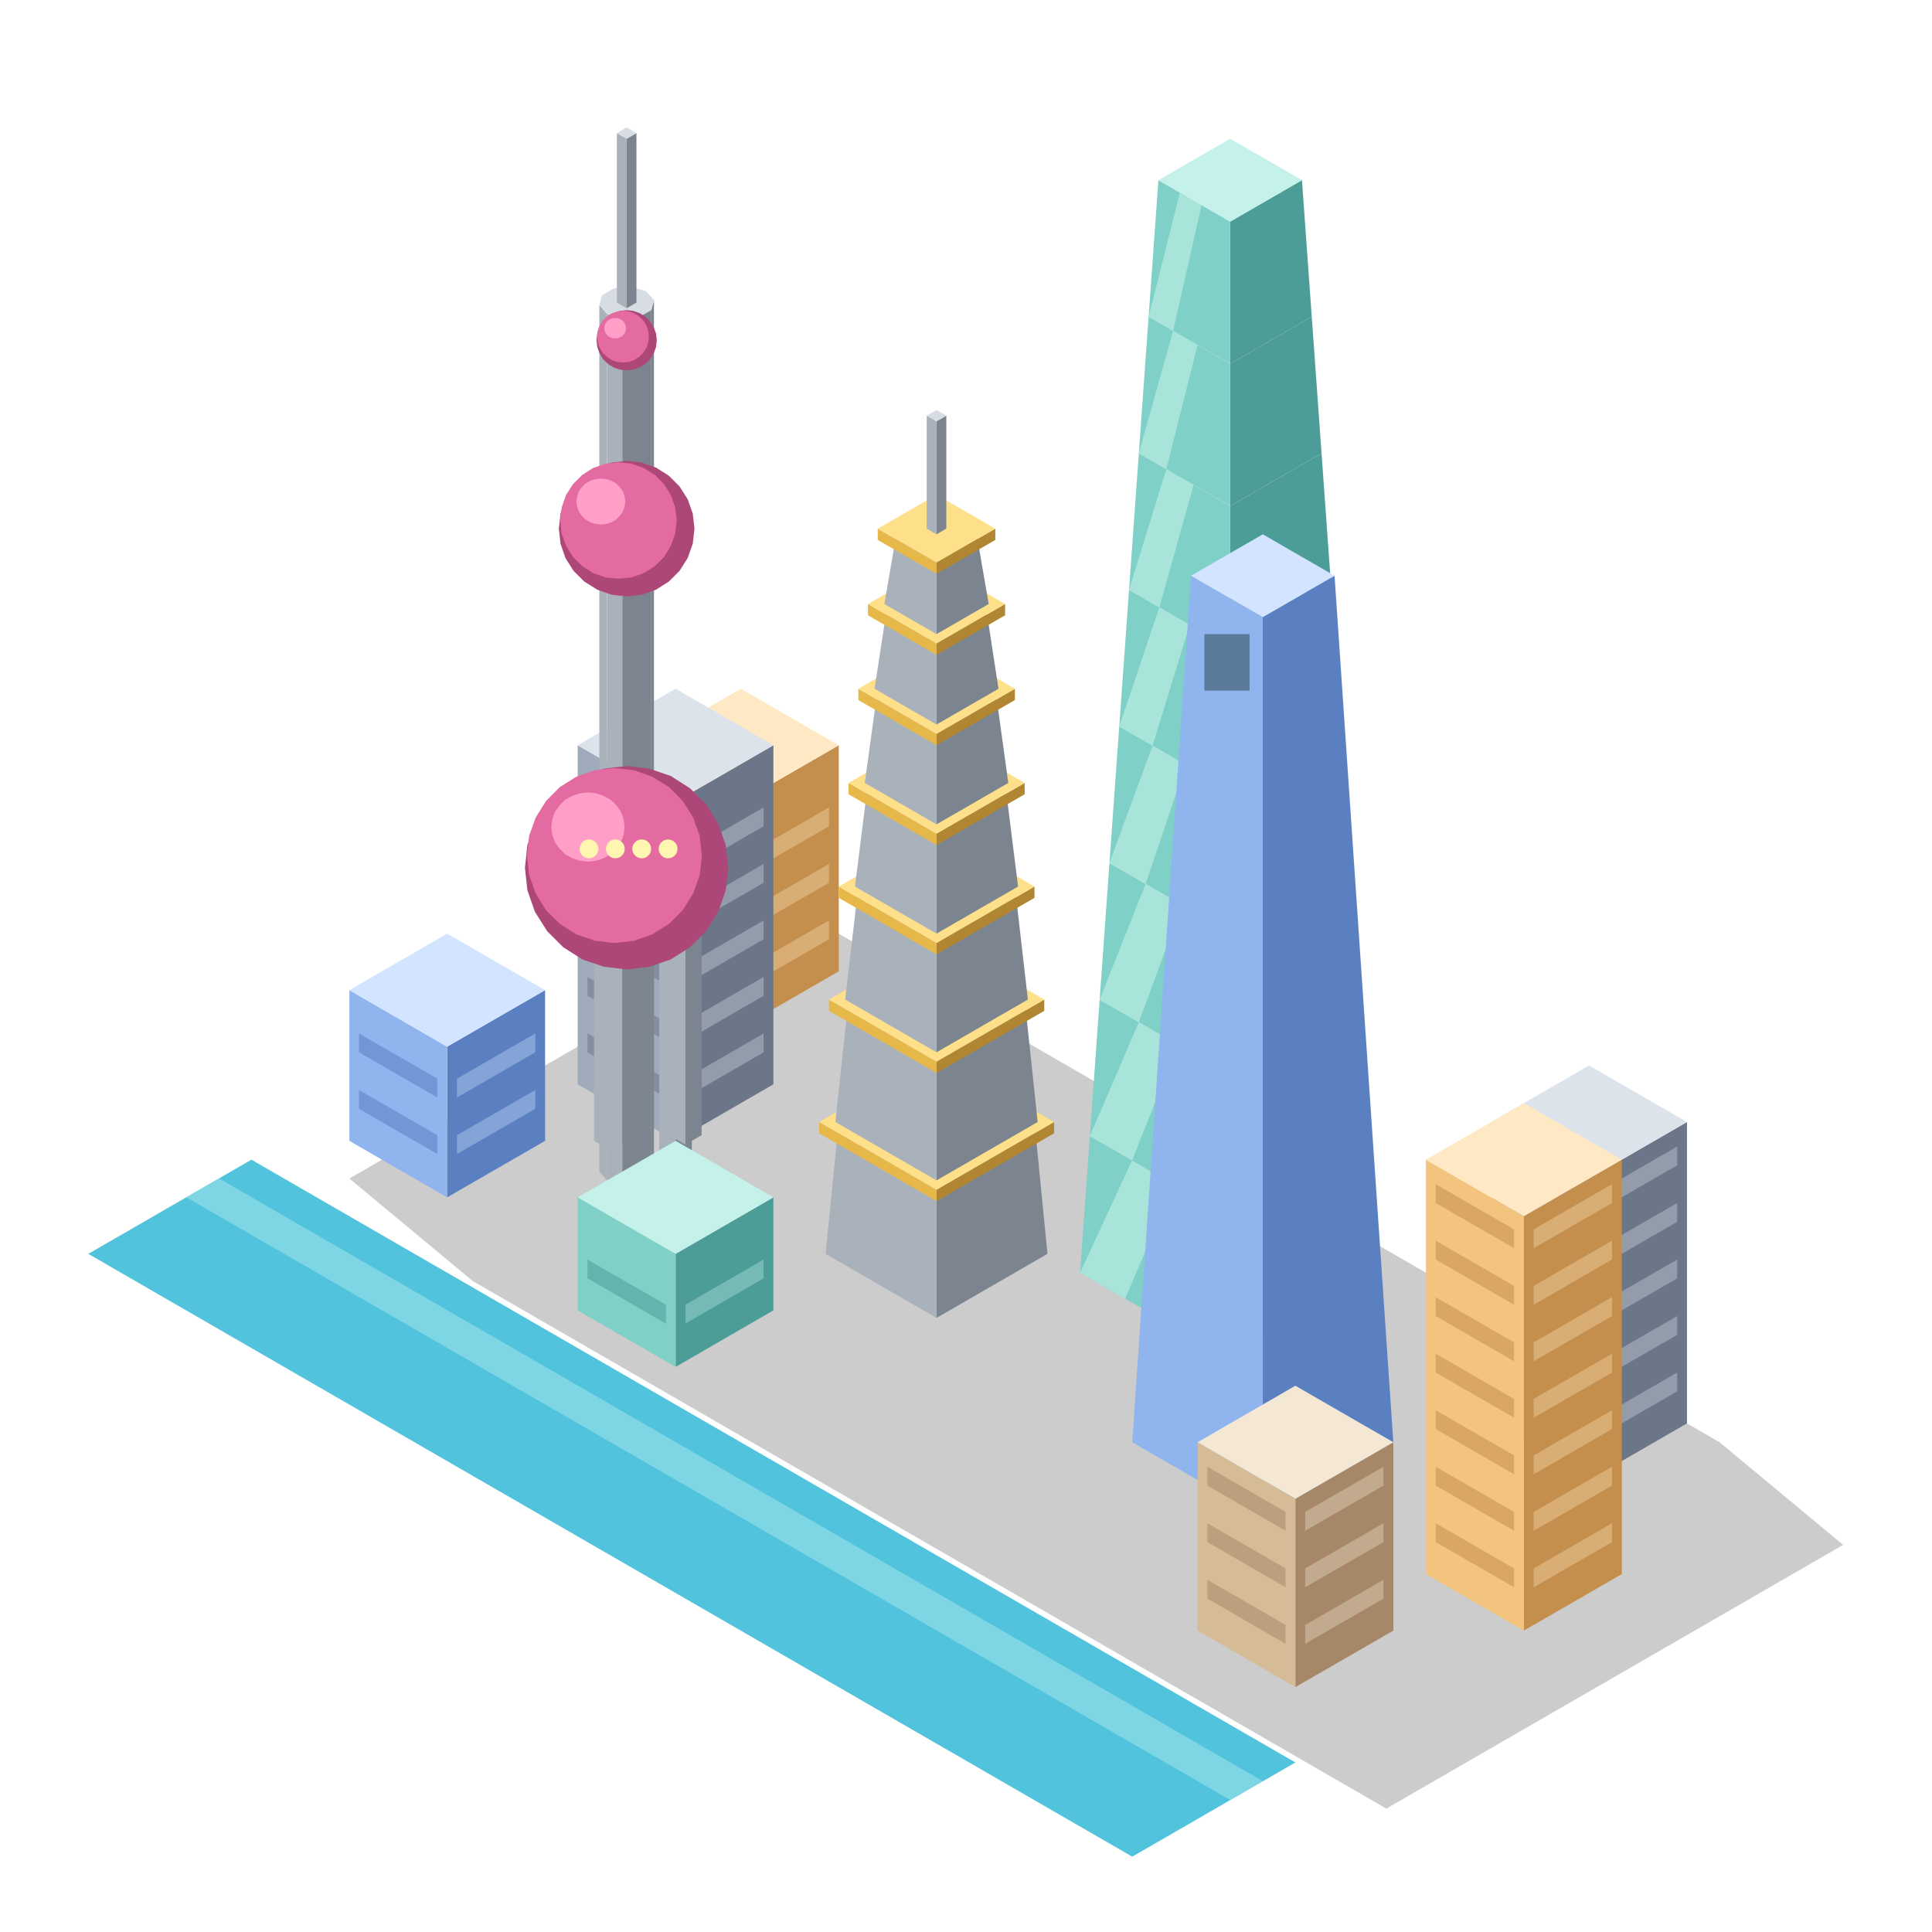
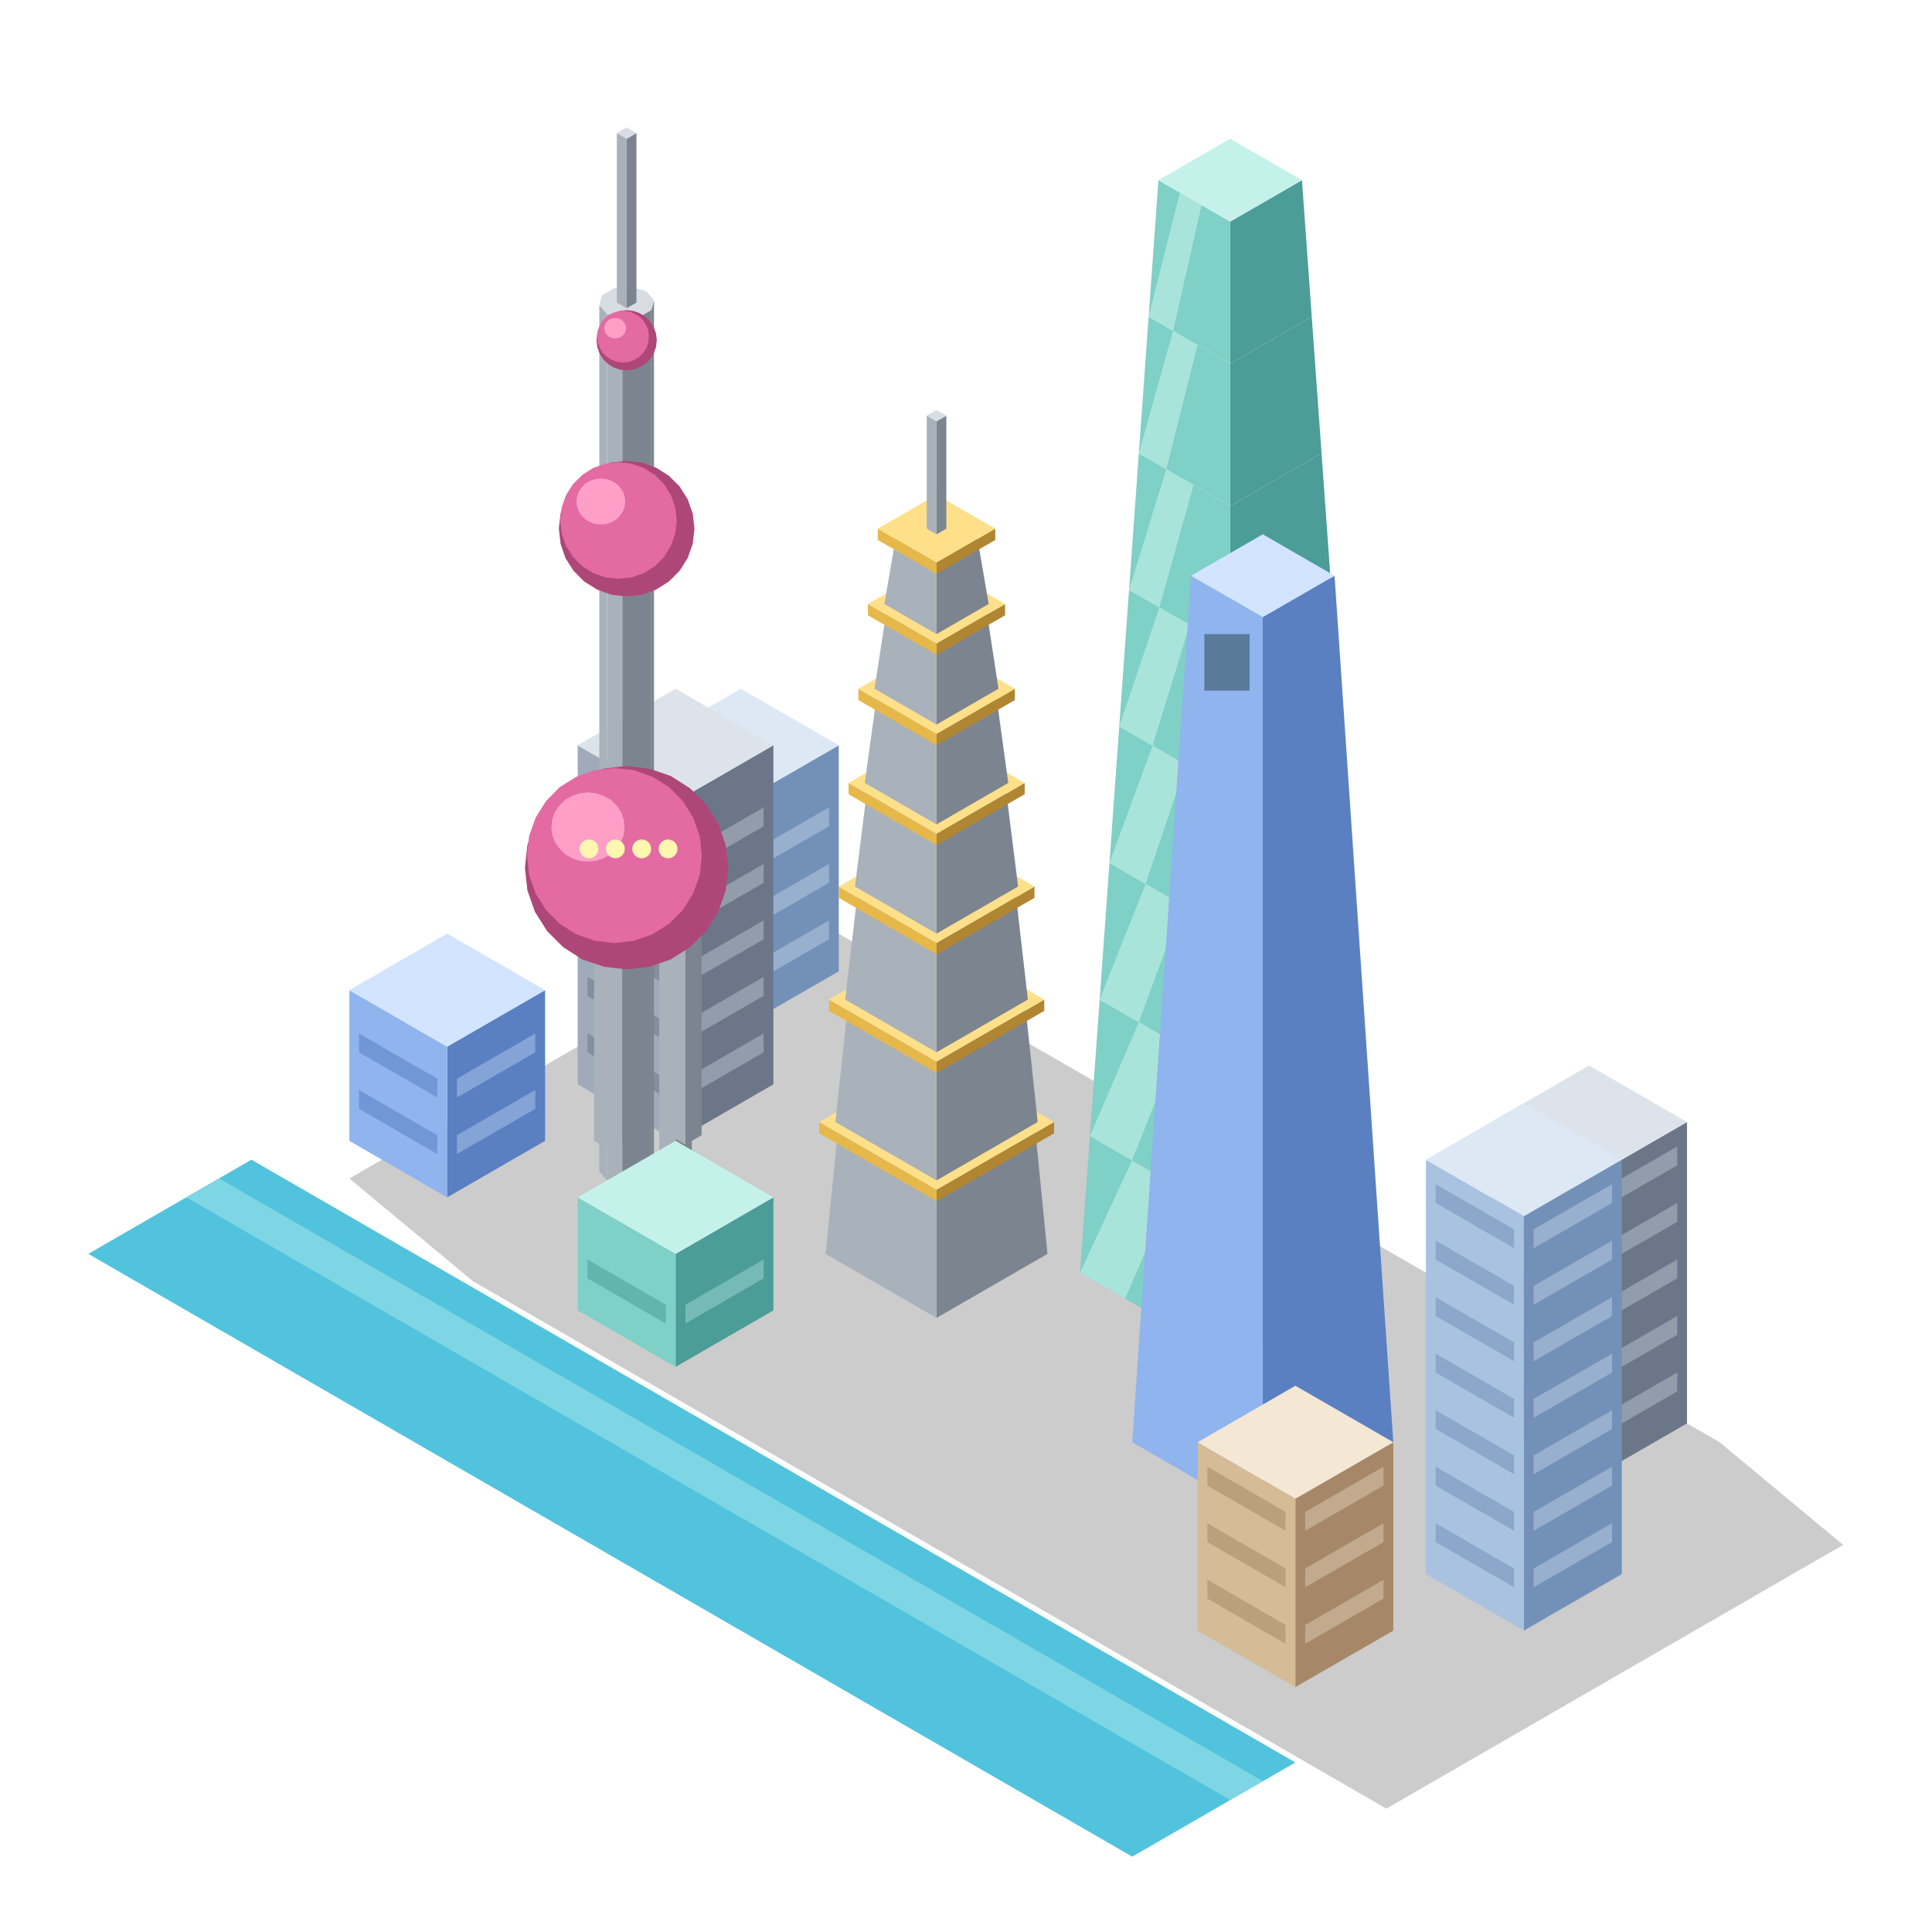
<svg xmlns="http://www.w3.org/2000/svg" viewBox="0 0 80 80">
  <g transform="translate(37.43 55.82) scale(0.78)">
    <path d="M-34.64 -10L20.78 22L12.12 27L-43.3 -5Z" fill="#52c3dc" />
    <path d="M-36.37 -9.01L19.05 22.99L17.32 23.99L-38.11 -8.01Z" fill="#9be3ea" opacity="0.6" />
    <path d="M-29.44 -9L-5.2 -23L43.3 5L49.86 10.45L25.61 24.45L-22.88 -3.55Z" fill="#000000" opacity="0.2" />
-     <path d="M-3.46 -20L-8.66 -17L-8.66 -29L-3.46 -32Z" fill="#c48f4c" />
-     <path d="M-13.86 -20L-8.66 -17L-8.66 -29L-13.86 -32Z" fill="#f3c47e" />
-     <path d="M-8.66 -35L-3.46 -32L-8.66 -29L-13.86 -32Z" fill="#ffe9c4" />
-     <path d="M-13.34 -21.7L-9.18 -19.3L-9.18 -20.3L-13.34 -22.7Z" fill="#c48f4c" opacity="0.55" />
-     <path d="M-3.98 -21.7L-8.14 -19.3L-8.14 -20.3L-3.98 -22.7Z" fill="#ffe9c4" opacity="0.35" />
-     <path d="M-13.34 -24.7L-9.18 -22.3L-9.18 -23.3L-13.34 -25.7Z" fill="#c48f4c" opacity="0.55" />
-     <path d="M-3.98 -24.7L-8.14 -22.3L-8.14 -23.3L-3.98 -25.7Z" fill="#ffe9c4" opacity="0.35" />
-     <path d="M-13.34 -27.7L-9.18 -25.3L-9.18 -26.3L-13.34 -28.7Z" fill="#c48f4c" opacity="0.55" />
-     <path d="M-3.98 -27.7L-8.14 -25.3L-8.14 -26.3L-3.98 -28.7Z" fill="#ffe9c4" opacity="0.35" />
+     <path d="M-3.46 -20L-8.66 -17L-8.66 -29L-3.46 -32Z" fill="#7391b8" />
+     <path d="M-13.86 -20L-8.66 -17L-8.66 -29L-13.86 -32Z" fill="#a9c2e0" />
+     <path d="M-8.66 -35L-3.46 -32L-8.66 -29L-13.86 -32Z" fill="#dde8f5" />
+     <path d="M-13.34 -21.7L-9.18 -19.3L-9.18 -20.3L-13.34 -22.7Z" fill="#7391b8" opacity="0.55" />
+     <path d="M-3.98 -21.7L-8.14 -19.3L-8.14 -20.3L-3.98 -22.7Z" fill="#dde8f5" opacity="0.35" />
+     <path d="M-13.34 -24.7L-9.18 -22.3L-9.18 -23.3L-13.34 -25.7Z" fill="#7391b8" opacity="0.55" />
+     <path d="M-3.98 -24.7L-8.14 -22.3L-8.14 -23.3L-3.98 -25.7Z" fill="#dde8f5" opacity="0.35" />
+     <path d="M-13.34 -27.7L-9.18 -25.3L-9.18 -26.3L-13.34 -28.7Z" fill="#7391b8" opacity="0.55" />
+     <path d="M-3.98 -27.7L-8.14 -25.3L-8.14 -26.3L-3.98 -28.7Z" fill="#dde8f5" opacity="0.35" />
    <path d="M-6.93 -14L-12.12 -11L-12.12 -29L-6.93 -32Z" fill="#6b7788" />
    <path d="M-17.32 -14L-12.12 -11L-12.12 -29L-17.32 -32Z" fill="#9fabba" />
    <path d="M-12.12 -35L-6.93 -32L-12.12 -29L-17.32 -32Z" fill="#dde3ea" />
    <path d="M-16.8 -15.7L-12.64 -13.3L-12.64 -14.3L-16.8 -16.7Z" fill="#6b7788" opacity="0.55" />
    <path d="M-7.45 -15.7L-11.6 -13.3L-11.6 -14.3L-7.45 -16.7Z" fill="#dde3ea" opacity="0.35" />
    <path d="M-16.8 -18.7L-12.64 -16.3L-12.64 -17.3L-16.8 -19.7Z" fill="#6b7788" opacity="0.55" />
    <path d="M-7.45 -18.7L-11.6 -16.3L-11.6 -17.3L-7.45 -19.7Z" fill="#dde3ea" opacity="0.35" />
    <path d="M-16.8 -21.7L-12.64 -19.3L-12.64 -20.3L-16.8 -22.7Z" fill="#6b7788" opacity="0.55" />
    <path d="M-7.45 -21.7L-11.6 -19.3L-11.6 -20.3L-7.45 -22.7Z" fill="#dde3ea" opacity="0.35" />
    <path d="M-16.8 -24.7L-12.64 -22.3L-12.64 -23.3L-16.8 -25.7Z" fill="#6b7788" opacity="0.55" />
    <path d="M-7.45 -24.7L-11.6 -22.3L-11.6 -23.3L-7.45 -25.7Z" fill="#dde3ea" opacity="0.35" />
    <path d="M-16.8 -27.7L-12.64 -25.3L-12.64 -26.3L-16.8 -28.7Z" fill="#6b7788" opacity="0.55" />
    <path d="M-7.45 -27.7L-11.6 -25.3L-11.6 -26.3L-7.45 -28.7Z" fill="#dde3ea" opacity="0.35" />
    <path d="M-19.05 -11L-24.25 -8L-24.25 -16L-19.05 -19Z" fill="#5a80c2" />
    <path d="M-29.44 -11L-24.25 -8L-24.25 -16L-29.44 -19Z" fill="#8fb4ee" />
    <path d="M-24.25 -22L-19.05 -19L-24.25 -16L-29.44 -19Z" fill="#d2e4ff" />
    <path d="M-28.93 -12.7L-24.77 -10.3L-24.77 -11.3L-28.93 -13.7Z" fill="#5a80c2" opacity="0.55" />
    <path d="M-19.57 -12.7L-23.73 -10.3L-23.73 -11.3L-19.57 -13.7Z" fill="#d2e4ff" opacity="0.35" />
    <path d="M-28.93 -15.7L-24.77 -13.3L-24.77 -14.3L-28.93 -16.7Z" fill="#5a80c2" opacity="0.55" />
    <path d="M-19.57 -15.7L-23.73 -13.3L-23.73 -14.3L-19.57 -16.7Z" fill="#d2e4ff" opacity="0.35" />
    <path d="M25.29 -4L17.32 0.6L17.32 -6.95L24.77 -11.25Z" fill="#4c9c98" />
    <path d="M9.35 -4L17.32 0.6L17.32 -6.95L9.87 -11.25Z" fill="#7fd0c6" />
    <path d="M9.35 -4L11.74 -2.62L14.34 -8.67L12.11 -9.96Z" fill="#c4f2ea" opacity="0.6" />
    <path d="M24.77 -11.25L17.32 -6.95L17.32 -14.5L24.25 -18.5Z" fill="#4c9c98" />
    <path d="M9.87 -11.25L17.32 -6.95L17.32 -14.5L10.39 -18.5Z" fill="#7fd0c6" />
    <path d="M9.87 -11.25L12.11 -9.96L14.55 -16.1L12.47 -17.3Z" fill="#c4f2ea" opacity="0.6" />
    <path d="M24.25 -18.5L17.32 -14.5L17.32 -22.05L23.73 -25.75Z" fill="#4c9c98" />
    <path d="M10.39 -18.5L17.32 -14.5L17.32 -22.05L10.91 -25.75Z" fill="#7fd0c6" />
    <path d="M10.39 -18.5L12.47 -17.3L14.76 -23.53L12.83 -24.64Z" fill="#c4f2ea" opacity="0.6" />
    <path d="M23.73 -25.75L17.32 -22.05L17.32 -29.6L23.21 -33Z" fill="#4c9c98" />
    <path d="M10.91 -25.75L17.32 -22.05L17.32 -29.6L11.43 -33Z" fill="#7fd0c6" />
    <path d="M10.91 -25.75L12.83 -24.64L14.96 -30.96L13.2 -31.98Z" fill="#c4f2ea" opacity="0.6" />
    <path d="M23.21 -33L17.32 -29.6L17.32 -37.15L22.69 -40.25Z" fill="#4c9c98" />
    <path d="M11.43 -33L17.32 -29.6L17.32 -37.15L11.95 -40.25Z" fill="#7fd0c6" />
    <path d="M11.43 -33L13.2 -31.98L15.17 -38.39L13.56 -39.32Z" fill="#c4f2ea" opacity="0.6" />
    <path d="M22.69 -40.25L17.32 -37.15L17.32 -44.7L22.17 -47.5Z" fill="#4c9c98" />
    <path d="M11.95 -40.25L17.32 -37.15L17.32 -44.7L12.47 -47.5Z" fill="#7fd0c6" />
    <path d="M11.95 -40.25L13.56 -39.32L15.38 -45.82L13.93 -46.66Z" fill="#c4f2ea" opacity="0.6" />
    <path d="M22.17 -47.5L17.32 -44.7L17.32 -52.25L21.65 -54.75Z" fill="#4c9c98" />
    <path d="M12.47 -47.5L17.32 -44.7L17.32 -52.25L12.99 -54.75Z" fill="#7fd0c6" />
    <path d="M12.47 -47.5L13.93 -46.66L15.59 -53.25L14.29 -54Z" fill="#c4f2ea" opacity="0.6" />
    <path d="M21.65 -54.75L17.32 -52.25L17.32 -59.8L21.13 -62Z" fill="#4c9c98" />
    <path d="M12.99 -54.75L17.32 -52.25L17.32 -59.8L13.51 -62Z" fill="#7fd0c6" />
    <path d="M17.32 -64.2L21.13 -62L17.32 -59.8L13.51 -62Z" fill="#c4f2ea" />
    <path d="M12.99 -54.75L14.29 -54L15.8 -60.68L14.65 -61.34Z" fill="#c4f2ea" opacity="0.6" />
    <path d="M25.98 5L19.05 9L19.05 -38.8L22.86 -41Z" fill="#5a80c2" />
    <path d="M12.12 5L19.05 9L19.05 -38.8L15.24 -41Z" fill="#8fb4ee" />
    <path d="M19.05 -43.2L22.86 -41L19.05 -38.8L15.24 -41Z" fill="#d2e4ff" />
    <path d="M15.95 -34.9L18.35 -34.9L18.35 -37.9L15.95 -37.9Z" fill="#5a7a9a" />
    <path d="M7.62 -5L1.73 -1.6L1.73 -9L6.93 -12Z" fill="#7c858f" />
    <path d="M-4.16 -5L1.73 -1.6L1.73 -9L-3.46 -12Z" fill="#a9b1ba" />
    <path d="M7.97 -11.4L1.73 -7.8L1.73 -8.4L7.97 -12Z" fill="#b08632" />
    <path d="M-4.5 -11.4L1.73 -7.8L1.73 -8.4L-4.5 -12Z" fill="#e6b84a" />
    <path d="M1.73 -15.6L7.97 -12L1.73 -8.4L-4.5 -12Z" fill="#ffe08a" />
    <path d="M7.1 -12L1.73 -8.9L1.73 -15.8L6.41 -18.5Z" fill="#7c858f" />
    <path d="M-3.64 -12L1.73 -8.9L1.73 -15.8L-2.94 -18.5Z" fill="#a9b1ba" />
    <path d="M7.45 -17.9L1.73 -14.6L1.73 -15.2L7.45 -18.5Z" fill="#b08632" />
    <path d="M-3.98 -17.9L1.73 -14.6L1.73 -15.2L-3.98 -18.5Z" fill="#e6b84a" />
    <path d="M1.73 -21.8L7.45 -18.5L1.73 -15.2L-3.98 -18.5Z" fill="#ffe08a" />
    <path d="M6.58 -18.5L1.73 -15.7L1.73 -22.1L5.89 -24.5Z" fill="#7c858f" />
    <path d="M-3.12 -18.5L1.73 -15.7L1.73 -22.1L-2.42 -24.5Z" fill="#a9b1ba" />
    <path d="M6.93 -23.9L1.73 -20.9L1.73 -21.5L6.93 -24.5Z" fill="#b08632" />
    <path d="M-3.46 -23.9L1.73 -20.9L1.73 -21.5L-3.46 -24.5Z" fill="#e6b84a" />
    <path d="M1.73 -27.5L6.93 -24.5L1.73 -21.5L-3.46 -24.5Z" fill="#ffe08a" />
    <path d="M6.06 -24.5L1.73 -22L1.73 -27.9L5.37 -30Z" fill="#7c858f" />
    <path d="M-2.6 -24.5L1.73 -22L1.73 -27.9L-1.91 -30Z" fill="#a9b1ba" />
    <path d="M6.41 -29.4L1.73 -26.7L1.73 -27.3L6.41 -30Z" fill="#b08632" />
    <path d="M-2.94 -29.4L1.73 -26.7L1.73 -27.3L-2.94 -30Z" fill="#e6b84a" />
    <path d="M1.73 -32.7L6.41 -30L1.73 -27.3L-2.94 -30Z" fill="#ffe08a" />
    <path d="M5.54 -30L1.73 -27.8L1.73 -33.2L4.85 -35Z" fill="#7c858f" />
    <path d="M-2.08 -30L1.73 -27.8L1.73 -33.2L-1.39 -35Z" fill="#a9b1ba" />
    <path d="M5.89 -34.4L1.73 -32L1.73 -32.6L5.89 -35Z" fill="#b08632" />
    <path d="M-2.42 -34.4L1.73 -32L1.73 -32.6L-2.42 -35Z" fill="#e6b84a" />
    <path d="M1.73 -37.4L5.89 -35L1.73 -32.6L-2.42 -35Z" fill="#ffe08a" />
    <path d="M5.02 -35L1.73 -33.1L1.73 -38L4.33 -39.5Z" fill="#7c858f" />
    <path d="M-1.56 -35L1.73 -33.1L1.73 -38L-0.87 -39.5Z" fill="#a9b1ba" />
    <path d="M5.37 -38.9L1.73 -36.8L1.73 -37.4L5.37 -39.5Z" fill="#b08632" />
    <path d="M-1.91 -38.9L1.73 -36.8L1.73 -37.4L-1.91 -39.5Z" fill="#e6b84a" />
    <path d="M1.73 -41.6L5.37 -39.5L1.73 -37.4L-1.91 -39.5Z" fill="#ffe08a" />
    <path d="M4.5 -39.5L1.73 -37.9L1.73 -42.3L3.81 -43.5Z" fill="#7c858f" />
    <path d="M-1.04 -39.5L1.73 -37.9L1.73 -42.3L-0.35 -43.5Z" fill="#a9b1ba" />
    <path d="M4.85 -42.9L1.73 -41.1L1.73 -41.7L4.85 -43.5Z" fill="#b08632" />
    <path d="M-1.39 -42.9L1.73 -41.1L1.73 -41.7L-1.39 -43.5Z" fill="#e6b84a" />
    <path d="M1.73 -45.3L4.85 -43.5L1.73 -41.7L-1.39 -43.5Z" fill="#ffe08a" />
    <path d="M2.25 -43.5L1.73 -43.2L1.73 -49.2L2.25 -49.5Z" fill="#7c858f" />
    <path d="M1.21 -43.5L1.73 -43.2L1.73 -49.2L1.21 -49.5Z" fill="#a9b1ba" />
    <path d="M1.73 -49.8L2.25 -49.5L1.73 -49.2L1.21 -49.5Z" fill="#d8dde3" />
    <path d="M-14.72 -11L-15.59 -10.5L-15.59 -24.5L-14.72 -25Z" fill="#7c858f" />
    <path d="M-16.45 -11L-15.59 -10.5L-15.59 -24.5L-16.45 -25Z" fill="#a9b1ba" />
    <path d="M-15.59 -25.5L-14.72 -25L-15.59 -24.5L-16.45 -25Z" fill="#d8dde3" />
    <path d="M-11.26 -9L-12.12 -8.5L-12.12 -22.5L-11.26 -23Z" fill="#7c858f" />
    <path d="M-12.99 -9L-12.12 -8.5L-12.12 -22.5L-12.99 -23Z" fill="#a9b1ba" />
    <path d="M-12.12 -23.5L-11.26 -23L-12.12 -22.5L-12.99 -23Z" fill="#d8dde3" />
    <path d="M-10.74 -11.3L-11.6 -10.8L-11.6 -24.8L-10.74 -25.3Z" fill="#7c858f" />
    <path d="M-12.47 -11.3L-11.6 -10.8L-11.6 -24.8L-12.47 -25.3Z" fill="#a9b1ba" />
    <path d="M-11.6 -25.8L-10.74 -25.3L-11.6 -24.8L-12.47 -25.3Z" fill="#d8dde3" />
    <path d="M-13.27 -9.63L-13.41 -9.11L-13.41 -55.11L-13.27 -55.63Z" fill="#7c858f" />
    <path d="M-15.76 -8.9L-16.17 -9.37L-16.17 -55.37L-15.76 -54.9Z" fill="#a9b1ba" />
    <path d="M-13.41 -9.11L-14.06 -8.74L-14.06 -54.74L-13.41 -55.11Z" fill="#7c858f" />
    <path d="M-14.95 -8.66L-15.76 -8.9L-15.76 -54.9L-14.95 -54.66Z" fill="#a9b1ba" />
    <path d="M-14.06 -8.74L-14.95 -8.66L-14.95 -54.66L-14.06 -54.74Z" fill="#7c858f" />
    <path d="M-14.06 -54.74L-14.95 -54.66L-15.76 -54.9L-16.17 -55.37L-16.03 -55.89L-15.39 -56.26L-14.49 -56.34L-13.68 -56.1L-13.27 -55.63L-13.41 -55.11Z" fill="#d8dde3" />
    <path d="M-9.32 -25.5L-9.46 -24.3L-9.86 -23.16L-10.5 -22.13L-11.36 -21.28L-12.38 -20.63L-13.52 -20.24L-14.72 -20.1L-15.92 -20.24L-17.07 -20.63L-18.09 -21.28L-18.94 -22.13L-19.59 -23.16L-19.99 -24.3L-20.12 -25.5L-19.99 -26.7L-19.59 -27.84L-18.94 -28.87L-18.09 -29.72L-17.07 -30.37L-15.92 -30.76L-14.72 -30.9L-13.52 -30.76L-12.38 -30.37L-11.36 -29.72L-10.5 -28.87L-9.86 -27.84L-9.46 -26.7Z" fill="#ad4778" />
    <path d="M-10.73 -26.15L-10.84 -25.11L-11.19 -24.13L-11.74 -23.25L-12.47 -22.52L-13.36 -21.96L-14.34 -21.62L-15.37 -21.5L-16.4 -21.62L-17.39 -21.96L-18.27 -22.52L-19 -23.25L-19.55 -24.13L-19.9 -25.11L-20.01 -26.15L-19.9 -27.18L-19.55 -28.16L-19 -29.04L-18.27 -29.78L-17.39 -30.33L-16.4 -30.68L-15.37 -30.79L-14.34 -30.68L-13.36 -30.33L-12.47 -29.78L-11.74 -29.04L-11.19 -28.16L-10.84 -27.18Z" fill="#e46aa2" />
    <path d="M-14.83 -27.66L-14.88 -27.25L-15.02 -26.86L-15.25 -26.52L-15.56 -26.22L-15.93 -26.01L-16.34 -25.87L-16.77 -25.82L-17.21 -25.87L-17.62 -26.01L-17.99 -26.22L-18.29 -26.52L-18.53 -26.86L-18.67 -27.25L-18.72 -27.66L-18.67 -28.07L-18.53 -28.46L-18.29 -28.8L-17.99 -29.1L-17.62 -29.31L-17.21 -29.45L-16.77 -29.5L-16.34 -29.45L-15.93 -29.31L-15.56 -29.1L-15.25 -28.8L-15.02 -28.46L-14.88 -28.07Z" fill="#ff9fc8" />
    <path d="M-11.12 -43.5L-11.21 -42.7L-11.48 -41.94L-11.91 -41.26L-12.48 -40.69L-13.16 -40.26L-13.92 -39.99L-14.72 -39.9L-15.52 -39.99L-16.28 -40.26L-16.97 -40.69L-17.54 -41.26L-17.97 -41.94L-18.23 -42.7L-18.32 -43.5L-18.23 -44.3L-17.97 -45.06L-17.54 -45.74L-16.97 -46.31L-16.28 -46.74L-15.52 -47.01L-14.72 -47.1L-13.92 -47.01L-13.16 -46.74L-12.48 -46.31L-11.91 -45.74L-11.48 -45.06L-11.21 -44.3Z" fill="#ad4778" />
    <path d="M-12.06 -43.93L-12.14 -43.24L-12.37 -42.59L-12.73 -42L-13.22 -41.51L-13.81 -41.14L-14.47 -40.91L-15.15 -40.84L-15.84 -40.91L-16.5 -41.14L-17.08 -41.51L-17.57 -42L-17.94 -42.59L-18.17 -43.24L-18.25 -43.93L-18.17 -44.62L-17.94 -45.28L-17.57 -45.86L-17.08 -46.35L-16.5 -46.72L-15.84 -46.95L-15.15 -47.03L-14.47 -46.95L-13.81 -46.72L-13.22 -46.35L-12.73 -45.86L-12.37 -45.28L-12.14 -44.62Z" fill="#e46aa2" />
    <path d="M-14.79 -44.94L-14.83 -44.67L-14.92 -44.41L-15.08 -44.18L-15.28 -43.98L-15.53 -43.84L-15.8 -43.75L-16.09 -43.72L-16.38 -43.75L-16.65 -43.84L-16.9 -43.98L-17.1 -44.18L-17.26 -44.41L-17.35 -44.67L-17.39 -44.94L-17.35 -45.21L-17.26 -45.47L-17.1 -45.7L-16.9 -45.9L-16.65 -46.04L-16.38 -46.13L-16.09 -46.16L-15.8 -46.13L-15.53 -46.04L-15.28 -45.9L-15.08 -45.7L-14.92 -45.47L-14.83 -45.21Z" fill="#ff9fc8" />
    <path d="M-13.12 -53.5L-13.16 -53.14L-13.28 -52.81L-13.47 -52.5L-13.72 -52.25L-14.03 -52.06L-14.37 -51.94L-14.72 -51.9L-15.08 -51.94L-15.42 -52.06L-15.72 -52.25L-15.97 -52.5L-16.16 -52.81L-16.28 -53.14L-16.32 -53.5L-16.28 -53.86L-16.16 -54.19L-15.97 -54.5L-15.72 -54.75L-15.42 -54.94L-15.08 -55.06L-14.72 -55.1L-14.37 -55.06L-14.03 -54.94L-13.72 -54.75L-13.47 -54.5L-13.28 -54.19L-13.16 -53.86Z" fill="#ad4778" />
    <path d="M-13.54 -53.69L-13.57 -53.39L-13.67 -53.09L-13.84 -52.83L-14.06 -52.62L-14.32 -52.45L-14.61 -52.35L-14.91 -52.32L-15.22 -52.35L-15.51 -52.45L-15.77 -52.62L-15.99 -52.83L-16.15 -53.09L-16.26 -53.39L-16.29 -53.69L-16.26 -54L-16.15 -54.29L-15.99 -54.55L-15.77 -54.77L-15.51 -54.93L-15.22 -55.03L-14.91 -55.07L-14.61 -55.03L-14.32 -54.93L-14.06 -54.77L-13.84 -54.55L-13.67 -54.29L-13.57 -54Z" fill="#e46aa2" />
    <path d="M-14.75 -54.14L-14.77 -54.02L-14.81 -53.9L-14.88 -53.8L-14.97 -53.71L-15.08 -53.65L-15.2 -53.61L-15.33 -53.6L-15.46 -53.61L-15.58 -53.65L-15.69 -53.71L-15.78 -53.8L-15.85 -53.9L-15.89 -54.02L-15.91 -54.14L-15.89 -54.26L-15.85 -54.38L-15.78 -54.48L-15.69 -54.57L-15.58 -54.63L-15.46 -54.67L-15.33 -54.68L-15.2 -54.67L-15.08 -54.63L-14.97 -54.57L-14.88 -54.48L-14.81 -54.38L-14.77 -54.26Z" fill="#ff9fc8" />
    <path d="M-14.2 -55.5L-14.72 -55.2L-14.72 -64.2L-14.2 -64.5Z" fill="#7c858f" />
    <path d="M-15.24 -55.5L-14.72 -55.2L-14.72 -64.2L-15.24 -64.5Z" fill="#a9b1ba" />
    <path d="M-14.72 -64.8L-14.2 -64.5L-14.72 -64.2L-15.24 -64.5Z" fill="#d8dde3" />
    <path d="M-6.93 -2L-12.12 1L-12.12 -5L-6.93 -8Z" fill="#4c9c98" />
    <path d="M-17.32 -2L-12.12 1L-12.12 -5L-17.32 -8Z" fill="#7fd0c6" />
    <path d="M-12.12 -11L-6.93 -8L-12.12 -5L-17.32 -8Z" fill="#c4f2ea" />
    <path d="M-16.8 -3.7L-12.64 -1.3L-12.64 -2.3L-16.8 -4.7Z" fill="#4c9c98" opacity="0.55" />
    <path d="M-7.45 -3.7L-11.6 -1.3L-11.6 -2.3L-7.45 -4.7Z" fill="#c4f2ea" opacity="0.35" />
    <path d="M41.57 4L36.37 7L36.37 -9L41.57 -12Z" fill="#6b7788" />
    <path d="M31.18 4L36.37 7L36.37 -9L31.18 -12Z" fill="#9fabba" />
    <path d="M36.37 -15L41.57 -12L36.37 -9L31.18 -12Z" fill="#dde3ea" />
    <path d="M31.7 2.3L35.85 4.7L35.85 3.7L31.7 1.3Z" fill="#6b7788" opacity="0.55" />
    <path d="M41.05 2.3L36.89 4.7L36.89 3.7L41.05 1.3Z" fill="#dde3ea" opacity="0.35" />
    <path d="M31.7 -0.7L35.85 1.7L35.85 0.7L31.7 -1.7Z" fill="#6b7788" opacity="0.55" />
    <path d="M41.05 -0.7L36.89 1.7L36.89 0.7L41.05 -1.7Z" fill="#dde3ea" opacity="0.35" />
    <path d="M31.7 -3.7L35.85 -1.3L35.85 -2.3L31.7 -4.7Z" fill="#6b7788" opacity="0.55" />
    <path d="M41.05 -3.7L36.89 -1.3L36.89 -2.3L41.05 -4.7Z" fill="#dde3ea" opacity="0.35" />
    <path d="M31.7 -6.7L35.85 -4.3L35.85 -5.3L31.7 -7.7Z" fill="#6b7788" opacity="0.55" />
    <path d="M41.05 -6.7L36.89 -4.3L36.89 -5.3L41.05 -7.7Z" fill="#dde3ea" opacity="0.35" />
    <path d="M31.7 -9.7L35.85 -7.3L35.85 -8.3L31.7 -10.7Z" fill="#6b7788" opacity="0.55" />
    <path d="M41.05 -9.7L36.89 -7.3L36.89 -8.3L41.05 -10.7Z" fill="#dde3ea" opacity="0.35" />
-     <path d="M38.11 12L32.91 15L32.91 -7L38.11 -10Z" fill="#c48f4c" />
-     <path d="M27.71 12L32.91 15L32.91 -7L27.71 -10Z" fill="#f3c47e" />
-     <path d="M32.91 -13L38.11 -10L32.91 -7L27.71 -10Z" fill="#ffe9c4" />
-     <path d="M28.23 10.3L32.39 12.7L32.39 11.7L28.23 9.3Z" fill="#c48f4c" opacity="0.55" />
-     <path d="M37.59 10.3L33.43 12.7L33.43 11.7L37.59 9.3Z" fill="#ffe9c4" opacity="0.35" />
-     <path d="M28.23 7.3L32.39 9.7L32.39 8.7L28.23 6.3Z" fill="#c48f4c" opacity="0.55" />
-     <path d="M37.59 7.3L33.43 9.7L33.43 8.7L37.59 6.3Z" fill="#ffe9c4" opacity="0.35" />
-     <path d="M28.23 4.3L32.39 6.7L32.39 5.7L28.23 3.3Z" fill="#c48f4c" opacity="0.55" />
-     <path d="M37.59 4.3L33.43 6.7L33.43 5.7L37.59 3.3Z" fill="#ffe9c4" opacity="0.35" />
-     <path d="M28.23 1.3L32.39 3.7L32.39 2.7L28.23 0.3Z" fill="#c48f4c" opacity="0.55" />
-     <path d="M37.59 1.3L33.43 3.7L33.43 2.7L37.59 0.3Z" fill="#ffe9c4" opacity="0.35" />
-     <path d="M28.23 -1.7L32.39 0.7L32.39 -0.3L28.23 -2.7Z" fill="#c48f4c" opacity="0.55" />
-     <path d="M37.59 -1.7L33.43 0.7L33.43 -0.3L37.59 -2.7Z" fill="#ffe9c4" opacity="0.35" />
-     <path d="M28.23 -4.7L32.39 -2.3L32.39 -3.3L28.23 -5.7Z" fill="#c48f4c" opacity="0.55" />
-     <path d="M37.59 -4.7L33.43 -2.3L33.43 -3.3L37.59 -5.7Z" fill="#ffe9c4" opacity="0.35" />
-     <path d="M28.23 -7.7L32.39 -5.3L32.39 -6.3L28.23 -8.7Z" fill="#c48f4c" opacity="0.55" />
-     <path d="M37.59 -7.7L33.43 -5.3L33.43 -6.3L37.59 -8.7Z" fill="#ffe9c4" opacity="0.35" />
+     <path d="M38.11 12L32.91 15L32.91 -7L38.11 -10Z" fill="#7391b8" />
+     <path d="M27.71 12L32.91 15L32.91 -7L27.71 -10Z" fill="#a9c2e0" />
+     <path d="M32.91 -13L38.11 -10L32.91 -7L27.71 -10Z" fill="#dde8f5" />
+     <path d="M28.23 10.3L32.39 12.7L32.39 11.7L28.23 9.3Z" fill="#7391b8" opacity="0.55" />
+     <path d="M37.59 10.3L33.43 12.7L33.43 11.7L37.59 9.3Z" fill="#dde8f5" opacity="0.35" />
+     <path d="M28.23 7.3L32.39 9.7L32.39 8.7L28.23 6.3Z" fill="#7391b8" opacity="0.55" />
+     <path d="M37.59 7.3L33.43 9.7L33.43 8.7L37.59 6.3Z" fill="#dde8f5" opacity="0.35" />
+     <path d="M28.23 4.3L32.39 6.7L32.39 5.7L28.23 3.3Z" fill="#7391b8" opacity="0.55" />
+     <path d="M37.59 4.3L33.43 6.7L33.43 5.7L37.59 3.3Z" fill="#dde8f5" opacity="0.35" />
+     <path d="M28.23 1.3L32.39 3.7L32.39 2.7L28.23 0.3Z" fill="#7391b8" opacity="0.55" />
+     <path d="M37.59 1.3L33.43 3.7L33.43 2.7L37.59 0.3Z" fill="#dde8f5" opacity="0.35" />
+     <path d="M28.23 -1.7L32.39 0.7L32.39 -0.3L28.23 -2.7Z" fill="#7391b8" opacity="0.55" />
+     <path d="M37.59 -1.7L33.43 0.7L33.43 -0.3L37.59 -2.7Z" fill="#dde8f5" opacity="0.35" />
+     <path d="M28.23 -4.7L32.39 -2.3L32.39 -3.3L28.23 -5.7Z" fill="#7391b8" opacity="0.55" />
+     <path d="M37.59 -4.7L33.43 -2.3L33.43 -3.3L37.59 -5.7Z" fill="#dde8f5" opacity="0.35" />
+     <path d="M28.23 -7.7L32.39 -5.3L32.39 -6.3L28.23 -8.7Z" fill="#7391b8" opacity="0.55" />
+     <path d="M37.59 -7.7L33.43 -5.3L33.43 -6.3L37.59 -8.7Z" fill="#dde8f5" opacity="0.35" />
    <path d="M25.98 15L20.78 18L20.78 8L25.98 5Z" fill="#a68868" />
    <path d="M15.59 15L20.78 18L20.78 8L15.59 5Z" fill="#d6bb97" />
    <path d="M20.78 2L25.98 5L20.78 8L15.59 5Z" fill="#f4e8d5" />
    <path d="M16.11 13.3L20.26 15.7L20.26 14.7L16.11 12.3Z" fill="#a68868" opacity="0.55" />
    <path d="M25.46 13.3L21.3 15.7L21.3 14.7L25.46 12.3Z" fill="#f4e8d5" opacity="0.35" />
    <path d="M16.11 10.3L20.26 12.7L20.26 11.7L16.11 9.3Z" fill="#a68868" opacity="0.55" />
    <path d="M25.46 10.3L21.3 12.7L21.3 11.7L25.46 9.3Z" fill="#f4e8d5" opacity="0.35" />
    <path d="M16.11 7.3L20.26 9.7L20.26 8.7L16.11 6.3Z" fill="#a68868" opacity="0.55" />
    <path d="M25.46 7.3L21.3 9.7L21.3 8.7L25.46 6.3Z" fill="#f4e8d5" opacity="0.35" />
    <circle cx="-16.72" cy="-26.50" r="0.50" fill="#fff6b0">
      <animate attributeName="opacity" values="1;0.3;1" dur="1.6s" begin="0.0s" repeatCount="indefinite" />
    </circle>
    <circle cx="-15.32" cy="-26.50" r="0.50" fill="#fff6b0">
      <animate attributeName="opacity" values="1;0.3;1" dur="1.6s" begin="0.4s" repeatCount="indefinite" />
    </circle>
    <circle cx="-13.92" cy="-26.50" r="0.50" fill="#fff6b0">
      <animate attributeName="opacity" values="1;0.3;1" dur="1.6s" begin="0.8s" repeatCount="indefinite" />
    </circle>
    <circle cx="-12.52" cy="-26.50" r="0.50" fill="#fff6b0">
      <animate attributeName="opacity" values="1;0.3;1" dur="1.6s" begin="1.2s" repeatCount="indefinite" />
    </circle>
  </g>
</svg>
